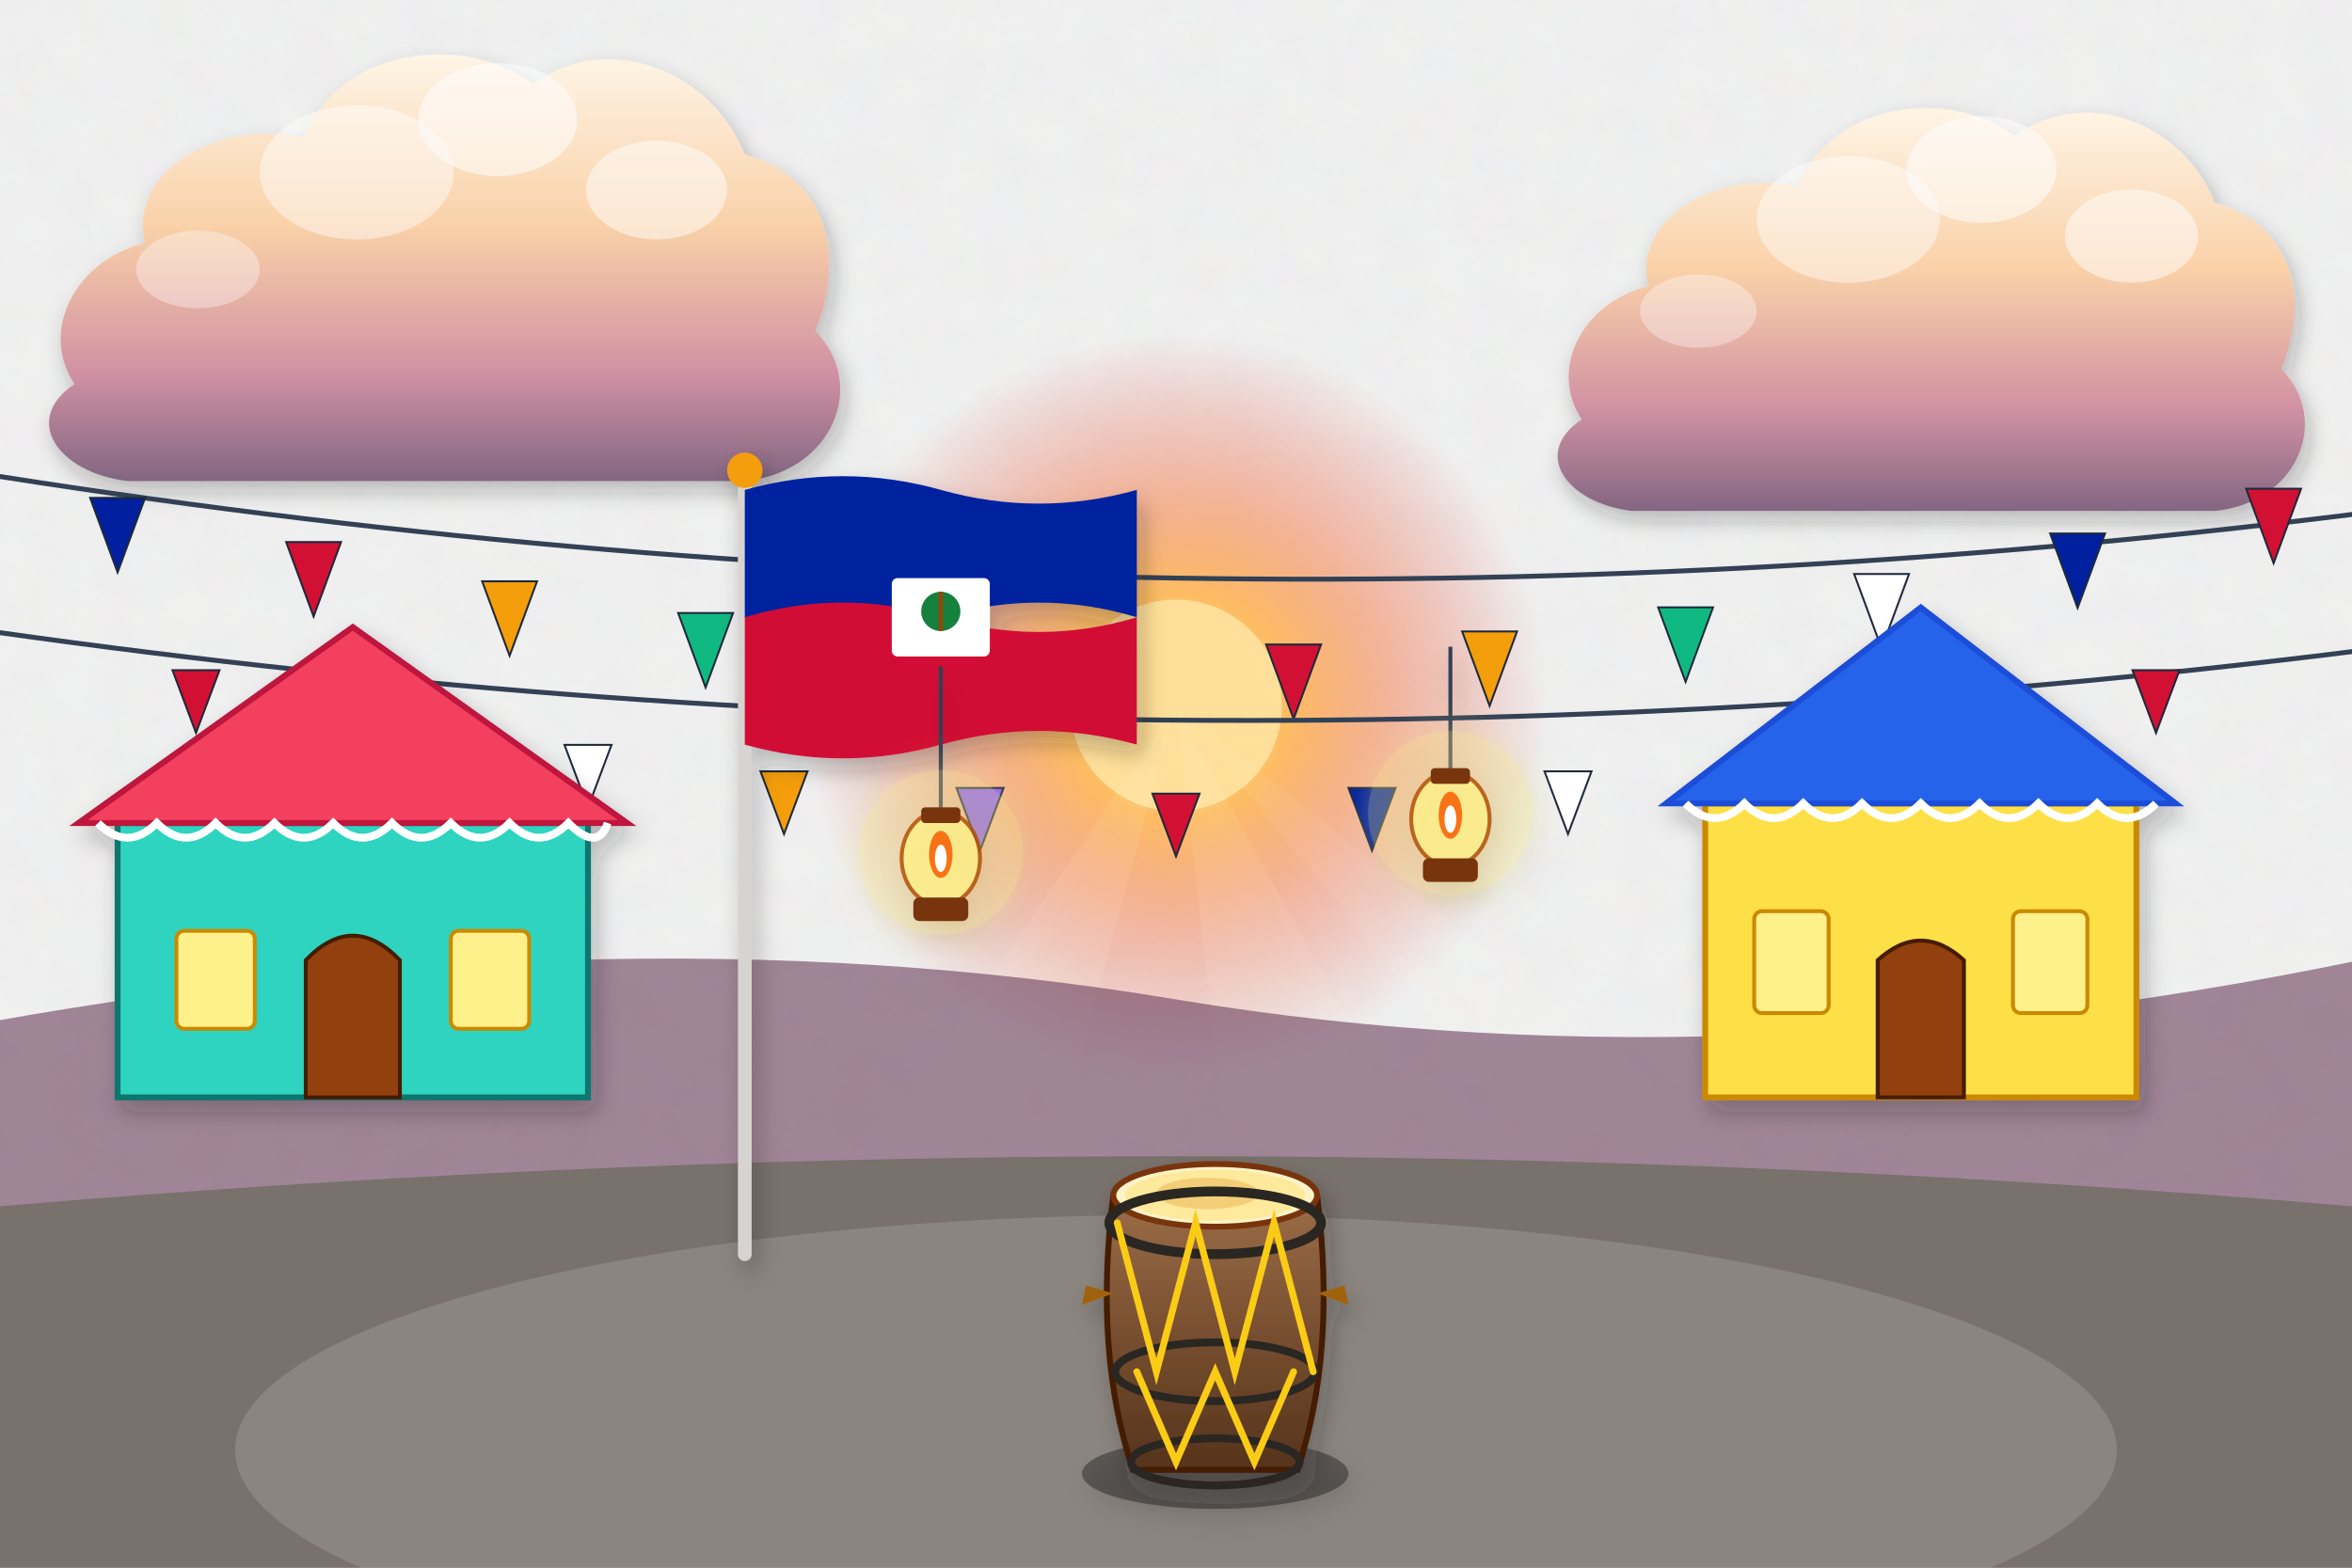
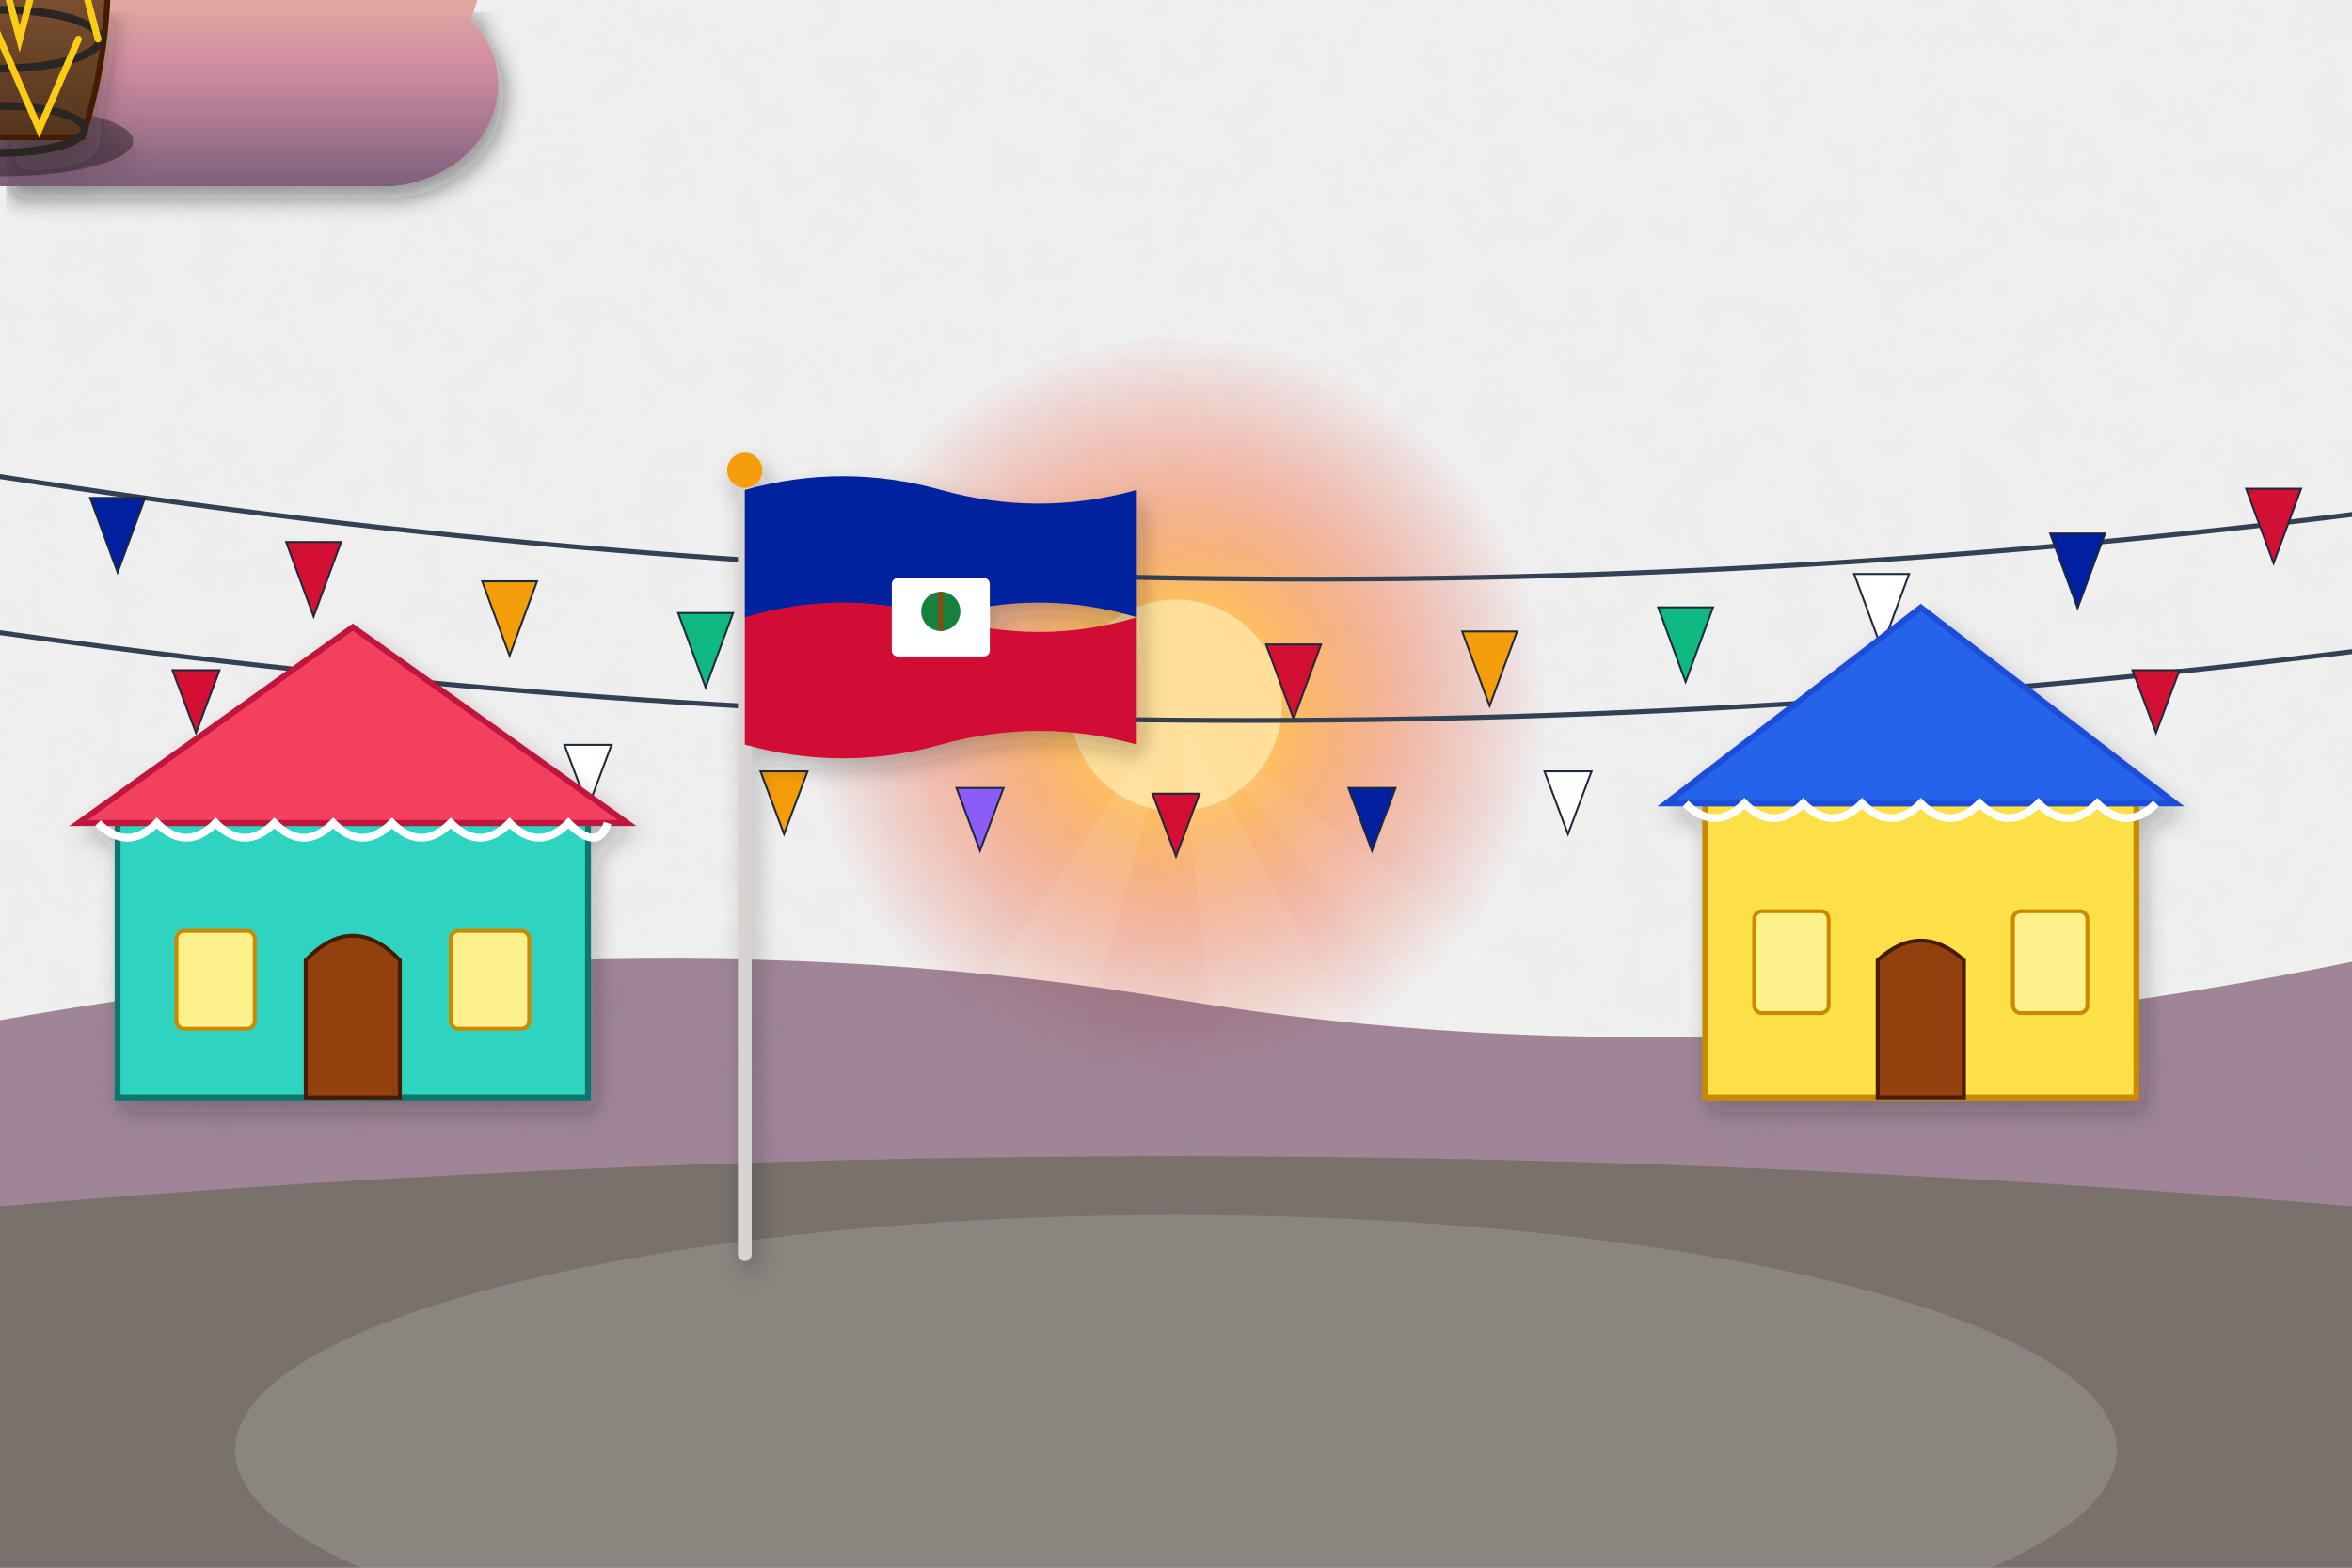
<svg xmlns="http://www.w3.org/2000/svg" viewBox="0 0 1200 800" width="1200" height="800">
  <defs>
    <filter id="ghibliPaper" x="0%" y="0%" width="100%" height="100%">
      <feTurbulence type="fractalNoise" baseFrequency="0.04" numOctaves="3" result="noise" seed="42" />
      <feColorMatrix type="matrix" values="1 0 0 0 0  0 1 0 0 0  0 0 1 0 0  0 0 0 0.035 0" in="noise" result="coloredNoise" />
      <feComposite operator="in" in2="SourceGraphic" />
    </filter>
    <filter id="softGlow" x="-20%" y="-20%" width="140%" height="140%">
      <feGaussianBlur stdDeviation="8" result="blur" />
      <feComposite in="SourceGraphic" in2="blur" operator="over" />
    </filter>
    <filter id="dropShadow" x="-20%" y="-20%" width="140%" height="140%">
      <feDropShadow dx="3" dy="6" stdDeviation="6" flood-color="#141e28" flood-opacity="0.28" />
    </filter>
    <style>
      /* Animações realistas dos elementos vivos da cultura haitiana (Kilti) */
      .cloud-drift-left {
        animation: cloudDriftLeft 48s ease-in-out infinite alternate;
      }
      .cloud-drift-right {
        animation: cloudDriftRight 52s ease-in-out infinite alternate;
      }
      @keyframes cloudDriftLeft {
        0% { transform: translate(200px, 160px) scale(0.9); }
        100% { transform: translate(245px, 160px) scale(0.9); }
      }
      @keyframes cloudDriftRight {
        0% { transform: translate(960px, 180px) scale(0.85); }
        100% { transform: translate(910px, 180px) scale(0.85); }
      }

      .bunting-wave-1 {
        transform-origin: 600px 280px;
        animation: buntingFlutter 4.6s ease-in-out infinite alternate;
      }
      .bunting-wave-2 {
        transform-origin: 600px 360px;
        animation: buntingFlutter 5.2s ease-in-out infinite alternate;
      }
      @keyframes buntingFlutter {
        0% { transform: scaleY(1) rotate(0deg); }
        50% { transform: scaleY(1.03) rotate(0.4deg); }
        100% { transform: scaleY(0.97) rotate(-0.4deg); }
      }

      .drapo-flutter {
        transform-origin: 0px 50px;
        animation: drapoWave 3.4s ease-in-out infinite;
      }
      @keyframes drapoWave {
        0%, 100% { transform: scaleX(1) skewY(0deg); }
        25% { transform: scaleX(0.97) skewY(2.2deg); }
        50% { transform: scaleX(1.02) skewY(-1.8deg); }
        75% { transform: scaleX(0.98) skewY(1.5deg); }
      }

      .lantern-sway-1 {
        transform-origin: 480px 340px;
        animation: lanternSway1 4.4s ease-in-out infinite alternate;
      }
      .lantern-sway-2 {
        transform-origin: 740px 330px;
        animation: lanternSway2 3.9s ease-in-out infinite alternate;
      }
      @keyframes lanternSway1 {
        0% { transform: rotate(-3.5deg); }
        100% { transform: rotate(3.5deg); }
      }
      @keyframes lanternSway2 {
        0% { transform: rotate(3deg); }
        100% { transform: rotate(-3deg); }
      }

      .flame-flicker {
        animation: flameDance 1.6s ease-in-out infinite alternate;
        transform-origin: center bottom;
      }
      @keyframes flameDance {
        0% { transform: scale(1, 1); opacity: 0.9; }
        50% { transform: scale(1.15, 0.92); opacity: 1; }
        100% { transform: scale(0.92, 1.12); opacity: 0.85; }
      }

      .lantern-glow-pulse {
        animation: lanternGlow 2.8s ease-in-out infinite alternate;
      }
      @keyframes lanternGlow {
        0% { opacity: 0.22; transform: scale(0.95); }
        100% { opacity: 0.42; transform: scale(1.1); }
      }

      .tanbou-playing {
        transform-origin: 620px 680px;
        animation: tanbouRhythm 1.6s ease-in-out infinite;
      }
      @keyframes tanbouRhythm {
        0%, 100% { transform: scale(1); }
        15% { transform: scale(1.025, 0.98); }
        30% { transform: scale(0.99, 1.01); }
        45% { transform: scale(1.03, 0.975); }
        60% { transform: scale(1); }
      }

      .drummer-hands {
        transform-origin: 0px -40px;
        animation: drummerMotion 0.8s ease-in-out infinite alternate;
      }
      @keyframes drummerMotion {
        0% { transform: translateY(0px) rotate(0deg); }
        50% { transform: translateY(-10px) rotate(-4deg); }
        100% { transform: translateY(3px) rotate(5deg); }
      }

      .sparks-floating {
        animation: sparksDrift 5.5s ease-in-out infinite;
      }
      @keyframes sparksDrift {
        0% { transform: translateY(0px); opacity: 0; }
        25% { opacity: 0.85; }
        75% { opacity: 0.7; }
        100% { transform: translateY(-70px); opacity: 0; }
      }
    </style>
    <linearGradient id="skyDay" x1="0" y1="0" x2="0" y2="1">
      <stop offset="0%" stop-color="#236ca7" />
      <stop offset="35%" stop-color="#5fa3d6" />
      <stop offset="70%" stop-color="#b8e1f2" />
      <stop offset="100%" stop-color="#fdf3dc" />
    </linearGradient>
    <linearGradient id="skySunset" x1="0" y1="0" x2="0" y2="1">
      <stop offset="0%" stop-color="#31396b" />
      <stop offset="35%" stop-color="#73507b" />
      <stop offset="65%" stop-color="#cb6b5c" />
      <stop offset="85%" stop-color="#f29e5a" />
      <stop offset="100%" stop-color="#fedaa2" />
    </linearGradient>
    <linearGradient id="skyDusk" x1="0" y1="0" x2="0" y2="1">
      <stop offset="0%" stop-color="#121832" />
      <stop offset="40%" stop-color="#262f56" />
      <stop offset="70%" stop-color="#4e3d64" />
      <stop offset="90%" stop-color="#915264" />
      <stop offset="100%" stop-color="#d6846c" />
    </linearGradient>
    <linearGradient id="cloudBodyDay" x1="0" y1="0" x2="0" y2="1">
      <stop offset="0%" stop-color="#ffffff" />
      <stop offset="45%" stop-color="#fcf8f0" />
      <stop offset="80%" stop-color="#d9e4ec" />
      <stop offset="100%" stop-color="#b6c8d7" />
    </linearGradient>
    <linearGradient id="cloudBodySunset" x1="0" y1="0" x2="0" y2="1">
      <stop offset="0%" stop-color="#fff5e6" />
      <stop offset="40%" stop-color="#fbd0a5" />
      <stop offset="75%" stop-color="#cf8ca0" />
      <stop offset="100%" stop-color="#7e607c" />
    </linearGradient>
    <radialGradient id="sunGlowDay" cx="50%" cy="50%" r="50%">
      <stop offset="0%" stop-color="#fffced" stop-opacity="1" />
      <stop offset="35%" stop-color="#ffebaa" stop-opacity="0.85" />
      <stop offset="70%" stop-color="#ffd573" stop-opacity="0.35" />
      <stop offset="100%" stop-color="#ffd573" stop-opacity="0" />
    </radialGradient>
    <radialGradient id="sunGlowSunset" cx="50%" cy="50%" r="50%">
      <stop offset="0%" stop-color="#fff8db" stop-opacity="1" />
      <stop offset="30%" stop-color="#ffb753" stop-opacity="0.9" />
      <stop offset="65%" stop-color="#f46e45" stop-opacity="0.4" />
      <stop offset="100%" stop-color="#e04a43" stop-opacity="0" />
    </radialGradient>
    <linearGradient id="hillDistant" x1="0" y1="0" x2="0" y2="1">
      <stop offset="0%" stop-color="#6e94a8" />
      <stop offset="100%" stop-color="#93b9c7" />
    </linearGradient>
    <linearGradient id="hillMid" x1="0" y1="0" x2="0" y2="1">
      <stop offset="0%" stop-color="#4a7c4f" />
      <stop offset="50%" stop-color="#3c6a40" />
      <stop offset="100%" stop-color="#2d5231" />
    </linearGradient>
    <linearGradient id="hillNear" x1="0" y1="0" x2="0" y2="1">
      <stop offset="0%" stop-color="#699e4c" />
      <stop offset="60%" stop-color="#4c7e33" />
      <stop offset="100%" stop-color="#2f5720" />
    </linearGradient>
    <linearGradient id="woodTone" x1="0" y1="0" x2="0" y2="1">
      <stop offset="0%" stop-color="#9c6d48" />
      <stop offset="50%" stop-color="#784f30" />
      <stop offset="100%" stop-color="#55341c" />
    </linearGradient>
    <linearGradient id="brassTone" x1="0" y1="0" x2="1" y2="1">
      <stop offset="0%" stop-color="#ffe699" />
      <stop offset="35%" stop-color="#d9a536" />
      <stop offset="70%" stop-color="#996c14" />
      <stop offset="100%" stop-color="#5e4007" />
    </linearGradient>
    <linearGradient id="stoneTone" x1="0" y1="0" x2="0" y2="1">
      <stop offset="0%" stop-color="#c5beb3" />
      <stop offset="60%" stop-color="#999184" />
      <stop offset="100%" stop-color="#6c6458" />
    </linearGradient>
    <linearGradient id="waterTone" x1="0" y1="0" x2="0" y2="1">
      <stop offset="0%" stop-color="#47a5be" />
      <stop offset="50%" stop-color="#2a7796" />
      <stop offset="100%" stop-color="#144d6a" />
    </linearGradient>
  </defs>
  <rect width="1200" height="800" fill="url(#skySunset)" filter="url(#ghibliPaper)" />
  <g>
    <circle cx="600" cy="360" r="189" fill="url(#sunGlowSunset)" />
    <circle cx="600" cy="360" r="54" fill="#ffdf99" />
    <polygon points="600,360 300,800 480,800" fill="#fffbe6" opacity="0.08" />
    <polygon points="600,360 650,800 840,800" fill="#fffbe6" opacity="0.08" />
    <polygon points="600,360 960,800 1160,800" fill="#fffbe6" opacity="0.06" />
  </g>
-   <g transform="translate(200, 160) scale(0.9)" opacity="0.95">
+   <g class="cloud-drift-left" opacity="0.95">
    <path d="M-180,40        C-200,10 -180,-30 -140,-40        C-150,-80 -100,-110 -50,-100        C-30,-150 40,-160 80,-130        C120,-160 180,-140 200,-90        C240,-80 260,-40 240,10        C270,40 250,90 200,95        L-150,95        C-190,90 -210,60 -180,40 Z" fill="url(#cloudBodySunset)" filter="url(#dropShadow)" />
    <ellipse cx="60" cy="-110" rx="45" ry="32" fill="#ffffff" opacity="0.55" />
    <ellipse cx="-20" cy="-80" rx="55" ry="38" fill="#ffffff" opacity="0.45" />
    <ellipse cx="150" cy="-70" rx="40" ry="28" fill="#ffffff" opacity="0.5" />
    <ellipse cx="-110" cy="-25" rx="35" ry="22" fill="#ffffff" opacity="0.35" />
  </g>
-   <g transform="translate(960, 180) scale(0.85)" opacity="0.95">
+   <g class="cloud-drift-right" opacity="0.95">
    <path d="M-180,40        C-200,10 -180,-30 -140,-40        C-150,-80 -100,-110 -50,-100        C-30,-150 40,-160 80,-130        C120,-160 180,-140 200,-90        C240,-80 260,-40 240,10        C270,40 250,90 200,95        L-150,95        C-190,90 -210,60 -180,40 Z" fill="url(#cloudBodySunset)" filter="url(#dropShadow)" />
    <ellipse cx="60" cy="-110" rx="45" ry="32" fill="#ffffff" opacity="0.55" />
    <ellipse cx="-20" cy="-80" rx="55" ry="38" fill="#ffffff" opacity="0.45" />
    <ellipse cx="150" cy="-70" rx="40" ry="28" fill="#ffffff" opacity="0.5" />
    <ellipse cx="-110" cy="-25" rx="35" ry="22" fill="#ffffff" opacity="0.35" />
  </g>
  <path d="M-50,530 Q300,460 600,510 T1250,480 L1250,800 L-50,800 Z" fill="#6a3e5c" opacity="0.6" />
-   <g>
+   <g class="bunting-wave-1">
    <path d="M-20,240 Q600,340 1220,260" stroke="#334155" stroke-width="2.5" fill="none" />
    <polygon points="46,254.079 74,254.079 60,292.079" fill="#00209f" stroke="#1e293b" stroke-width="1" />
    <polygon points="146,276.606 174,276.606 160,314.606" fill="#d21034" stroke="#1e293b" stroke-width="1" />
    <polygon points="246,296.639 274,296.639 260,334.639" fill="#f59e0b" stroke="#1e293b" stroke-width="1" />
    <polygon points="346,312.812 374,312.812 360,350.812" fill="#10b981" stroke="#1e293b" stroke-width="1" />
    <polygon points="446,324.022 474,324.022 460,362.022" fill="#ffffff" stroke="#1e293b" stroke-width="1" />
    <polygon points="546,329.507 574,329.507 560,367.507" fill="#00209f" stroke="#1e293b" stroke-width="1" />
    <polygon points="646,328.892 674,328.892 660,366.892" fill="#d21034" stroke="#1e293b" stroke-width="1" />
    <polygon points="746,322.219 774,322.219 760,360.219" fill="#f59e0b" stroke="#1e293b" stroke-width="1" />
    <polygon points="846,309.943 874,309.943 860,347.943" fill="#10b981" stroke="#1e293b" stroke-width="1" />
    <polygon points="946,292.901 974,292.901 960,330.901" fill="#ffffff" stroke="#1e293b" stroke-width="1" />
    <polygon points="1046,272.253 1074,272.253 1060,310.253" fill="#00209f" stroke="#1e293b" stroke-width="1" />
    <polygon points="1146,249.408 1174,249.408 1160,287.408" fill="#d21034" stroke="#1e293b" stroke-width="1" />
    <path d="M-20,320 Q600,410 1220,330" stroke="#334155" stroke-width="2.5" fill="none" />
    <polygon points="88,342 112,342 100,374" fill="#d21034" stroke="#1e293b" stroke-width="1" />
    <polygon points="188,362.5 212,362.5 200,394.5" fill="#00209f" stroke="#1e293b" stroke-width="1" />
    <polygon points="288,380.104 312,380.104 300,412.104" fill="#ffffff" stroke="#1e293b" stroke-width="1" />
    <polygon points="388,393.612 412,393.612 400,425.612" fill="#f59e0b" stroke="#1e293b" stroke-width="1" />
    <polygon points="488,402.104 512,402.104 500,434.104" fill="#8b5cf6" stroke="#1e293b" stroke-width="1" />
    <polygon points="588,405 612,405 600,437" fill="#d21034" stroke="#1e293b" stroke-width="1" />
    <polygon points="688,402.104 712,402.104 700,434.104" fill="#00209f" stroke="#1e293b" stroke-width="1" />
    <polygon points="788,393.612 812,393.612 800,425.612" fill="#ffffff" stroke="#1e293b" stroke-width="1" />
    <polygon points="888,380.104 912,380.104 900,412.104" fill="#f59e0b" stroke="#1e293b" stroke-width="1" />
    <polygon points="988,362.5 1012,362.5 1000,394.5" fill="#8b5cf6" stroke="#1e293b" stroke-width="1" />
    <polygon points="1088,342 1112,342 1100,374" fill="#d21034" stroke="#1e293b" stroke-width="1" />
  </g>
  <g transform="translate(180, 560)" filter="url(#dropShadow)">
    <rect x="-120" y="-140" width="240" height="140" fill="#2dd4bf" stroke="#0f766e" stroke-width="3" />
    <polygon points="-140,-140 0,-240 140,-140" fill="#f43f5e" stroke="#be123c" stroke-width="3" />
    <path d="M-130,-140 Q-115,-125 -100,-140 Q-85,-125 -70,-140 Q-55,-125 -40,-140 Q-25,-125 -10,-140 Q5,-125 20,-140 Q35,-125 50,-140 Q65,-125 80,-140 Q95,-125 110,-140 Q125,-125 130,-140" stroke="#ffffff" stroke-width="4" fill="none" />
    <path d="M-24,0 L-24,-70 Q0,-95 24,-70 L24,0 Z" fill="#92400e" stroke="#451a03" stroke-width="2" />
    <rect x="-90" y="-85" width="40" height="50" rx="4" fill="#fef08a" stroke="#ca8a04" stroke-width="2" />
    <rect x="50" y="-85" width="40" height="50" rx="4" fill="#fef08a" stroke="#ca8a04" stroke-width="2" />
  </g>
  <g transform="translate(980, 560)" filter="url(#dropShadow)">
    <rect x="-110" y="-150" width="220" height="150" fill="#fde047" stroke="#ca8a04" stroke-width="3" />
    <polygon points="-130,-150 0,-250 130,-150" fill="#2563eb" stroke="#1d4ed8" stroke-width="3" />
    <path d="M-120,-150 Q-105,-135 -90,-150 Q-75,-135 -60,-150 Q-45,-135 -30,-150 Q-15,-135 0,-150 Q15,-135 30,-150 Q45,-135 60,-150 Q75,-135 90,-150 Q105,-135 120,-150" stroke="#ffffff" stroke-width="4" fill="none" />
    <path d="M-22,0 L-22,-70 Q0,-90 22,-70 L22,0 Z" fill="#92400e" stroke="#451a03" stroke-width="2" />
    <rect x="-85" y="-95" width="38" height="52" rx="4" fill="#fef08a" stroke="#ca8a04" stroke-width="2" />
    <rect x="47" y="-95" width="38" height="52" rx="4" fill="#fef08a" stroke="#ca8a04" stroke-width="2" />
  </g>
  <path d="M-50,620 Q600,560 1250,620 L1250,800 L-50,800 Z" fill="#78716c" />
  <ellipse cx="600" cy="740" rx="480" ry="120" fill="#a8a29e" opacity="0.4" />
-   <g transform="translate(380, 240)" filter="url(#dropShadow)">
+   <g class="drapo-flutter" transform="translate(380, 240)" filter="url(#dropShadow)">
    <line x1="0" y1="0" x2="0" y2="400" stroke="#d6d3d1" stroke-width="7" stroke-linecap="round" />
    <circle cx="0" cy="0" r="9" fill="#f59e0b" />
    <path d="M0,10 Q50,-4 100,10 T200,10 L200,75 Q150,60 100,75 T0,75 Z" fill="#00209f" />
    <path d="M0,75 Q50,60 100,75 T200,75 L200,140 Q150,126 100,140 T0,140 Z" fill="#d21034" />
    <rect x="75" y="55" width="50" height="40" rx="3" fill="#ffffff" />
    <circle cx="100" cy="72" r="10" fill="#15803d" />
    <line x1="100" y1="62" x2="100" y2="82" stroke="#854d0e" stroke-width="2.5" />
  </g>
-   <g transform="translate(480, 420)" filter="url(#dropShadow)">
+   <g class="lantern-sway-1" filter="url(#dropShadow)">
    <line x1="0" y1="-80" x2="0" y2="0" stroke="#334155" stroke-width="2" />
-     <circle cx="0" cy="15" r="42" fill="#fef08a" opacity="0.3" filter="url(#softGlow)" />
+     <circle cx="0" cy="15" r="42" class="lantern-glow-pulse" fill="#fef08a" filter="url(#softGlow)" />
    <ellipse cx="0" cy="18" rx="20" ry="24" fill="#fef08a" opacity="0.85" stroke="#b45309" stroke-width="2" />
-     <ellipse cx="0" cy="16" rx="6" ry="12" fill="#f97316" />
+     <ellipse cx="0" cy="16" rx="6" ry="12" class="flame-flicker" fill="#f97316" />
    <ellipse cx="0" cy="18" rx="3" ry="7" fill="#ffffff" />
    <rect x="-14" y="38" width="28" height="12" rx="3" fill="#78350f" />
    <rect x="-10" y="-8" width="20" height="8" rx="2" fill="#78350f" />
  </g>
-   <g transform="translate(740, 400)" filter="url(#dropShadow)">
+   <g class="lantern-sway-2" filter="url(#dropShadow)">
    <line x1="0" y1="-70" x2="0" y2="0" stroke="#334155" stroke-width="2" />
-     <circle cx="0" cy="15" r="42" fill="#fef08a" opacity="0.3" filter="url(#softGlow)" />
+     <circle cx="0" cy="15" r="42" class="lantern-glow-pulse" fill="#fef08a" filter="url(#softGlow)" />
    <ellipse cx="0" cy="18" rx="20" ry="24" fill="#fef08a" opacity="0.85" stroke="#b45309" stroke-width="2" />
-     <ellipse cx="0" cy="16" rx="6" ry="12" fill="#f97316" />
+     <ellipse cx="0" cy="16" rx="6" ry="12" class="flame-flicker" fill="#f97316" />
    <ellipse cx="0" cy="18" rx="3" ry="7" fill="#ffffff" />
    <rect x="-14" y="38" width="28" height="12" rx="3" fill="#78350f" />
    <rect x="-10" y="-8" width="20" height="8" rx="2" fill="#78350f" />
  </g>
-   <g transform="translate(620, 680)" filter="url(#dropShadow)">
+   <g class="tanbou-playing" filter="url(#dropShadow)">
    <ellipse cx="0" cy="72" rx="68" ry="18" fill="#000000" opacity="0.35" />
    <path d="M-52,-70 L52,-70 Q62,10 42,70 L-42,70 Q-62,10 -52,-70 Z" fill="url(#woodTone)" stroke="#451a03" stroke-width="3" />
    <ellipse cx="0" cy="-70" rx="52" ry="16" fill="#fef3c7" stroke="#78350f" stroke-width="3" />
    <ellipse cx="0" cy="-70" rx="46" ry="13" fill="#fde68a" opacity="0.7" />
    <ellipse cx="-4" cy="-71" rx="26" ry="8" fill="#d97706" opacity="0.25" />
    <ellipse cx="0" cy="-56" rx="54" ry="16" fill="none" stroke="#292524" stroke-width="5" />
    <ellipse cx="0" cy="20" rx="51" ry="15" fill="none" stroke="#292524" stroke-width="4" />
    <ellipse cx="0" cy="66" rx="43" ry="12" fill="none" stroke="#292524" stroke-width="4" />
    <path d="M-50,-56 L-30,20 L-10,-56 L10,20 L30,-56 L50,20" stroke="#facc15" stroke-width="3.5" fill="none" stroke-linecap="round" />
    <path d="M-40,20 L-20,66 L0,20 L20,66 L40,20" stroke="#facc15" stroke-width="3.5" fill="none" stroke-linecap="round" />
    <polygon points="52,-20 68,-14 66,-24" fill="#a16207" />
    <polygon points="-52,-20 -68,-14 -66,-24" fill="#a16207" />
  </g>
</svg>
